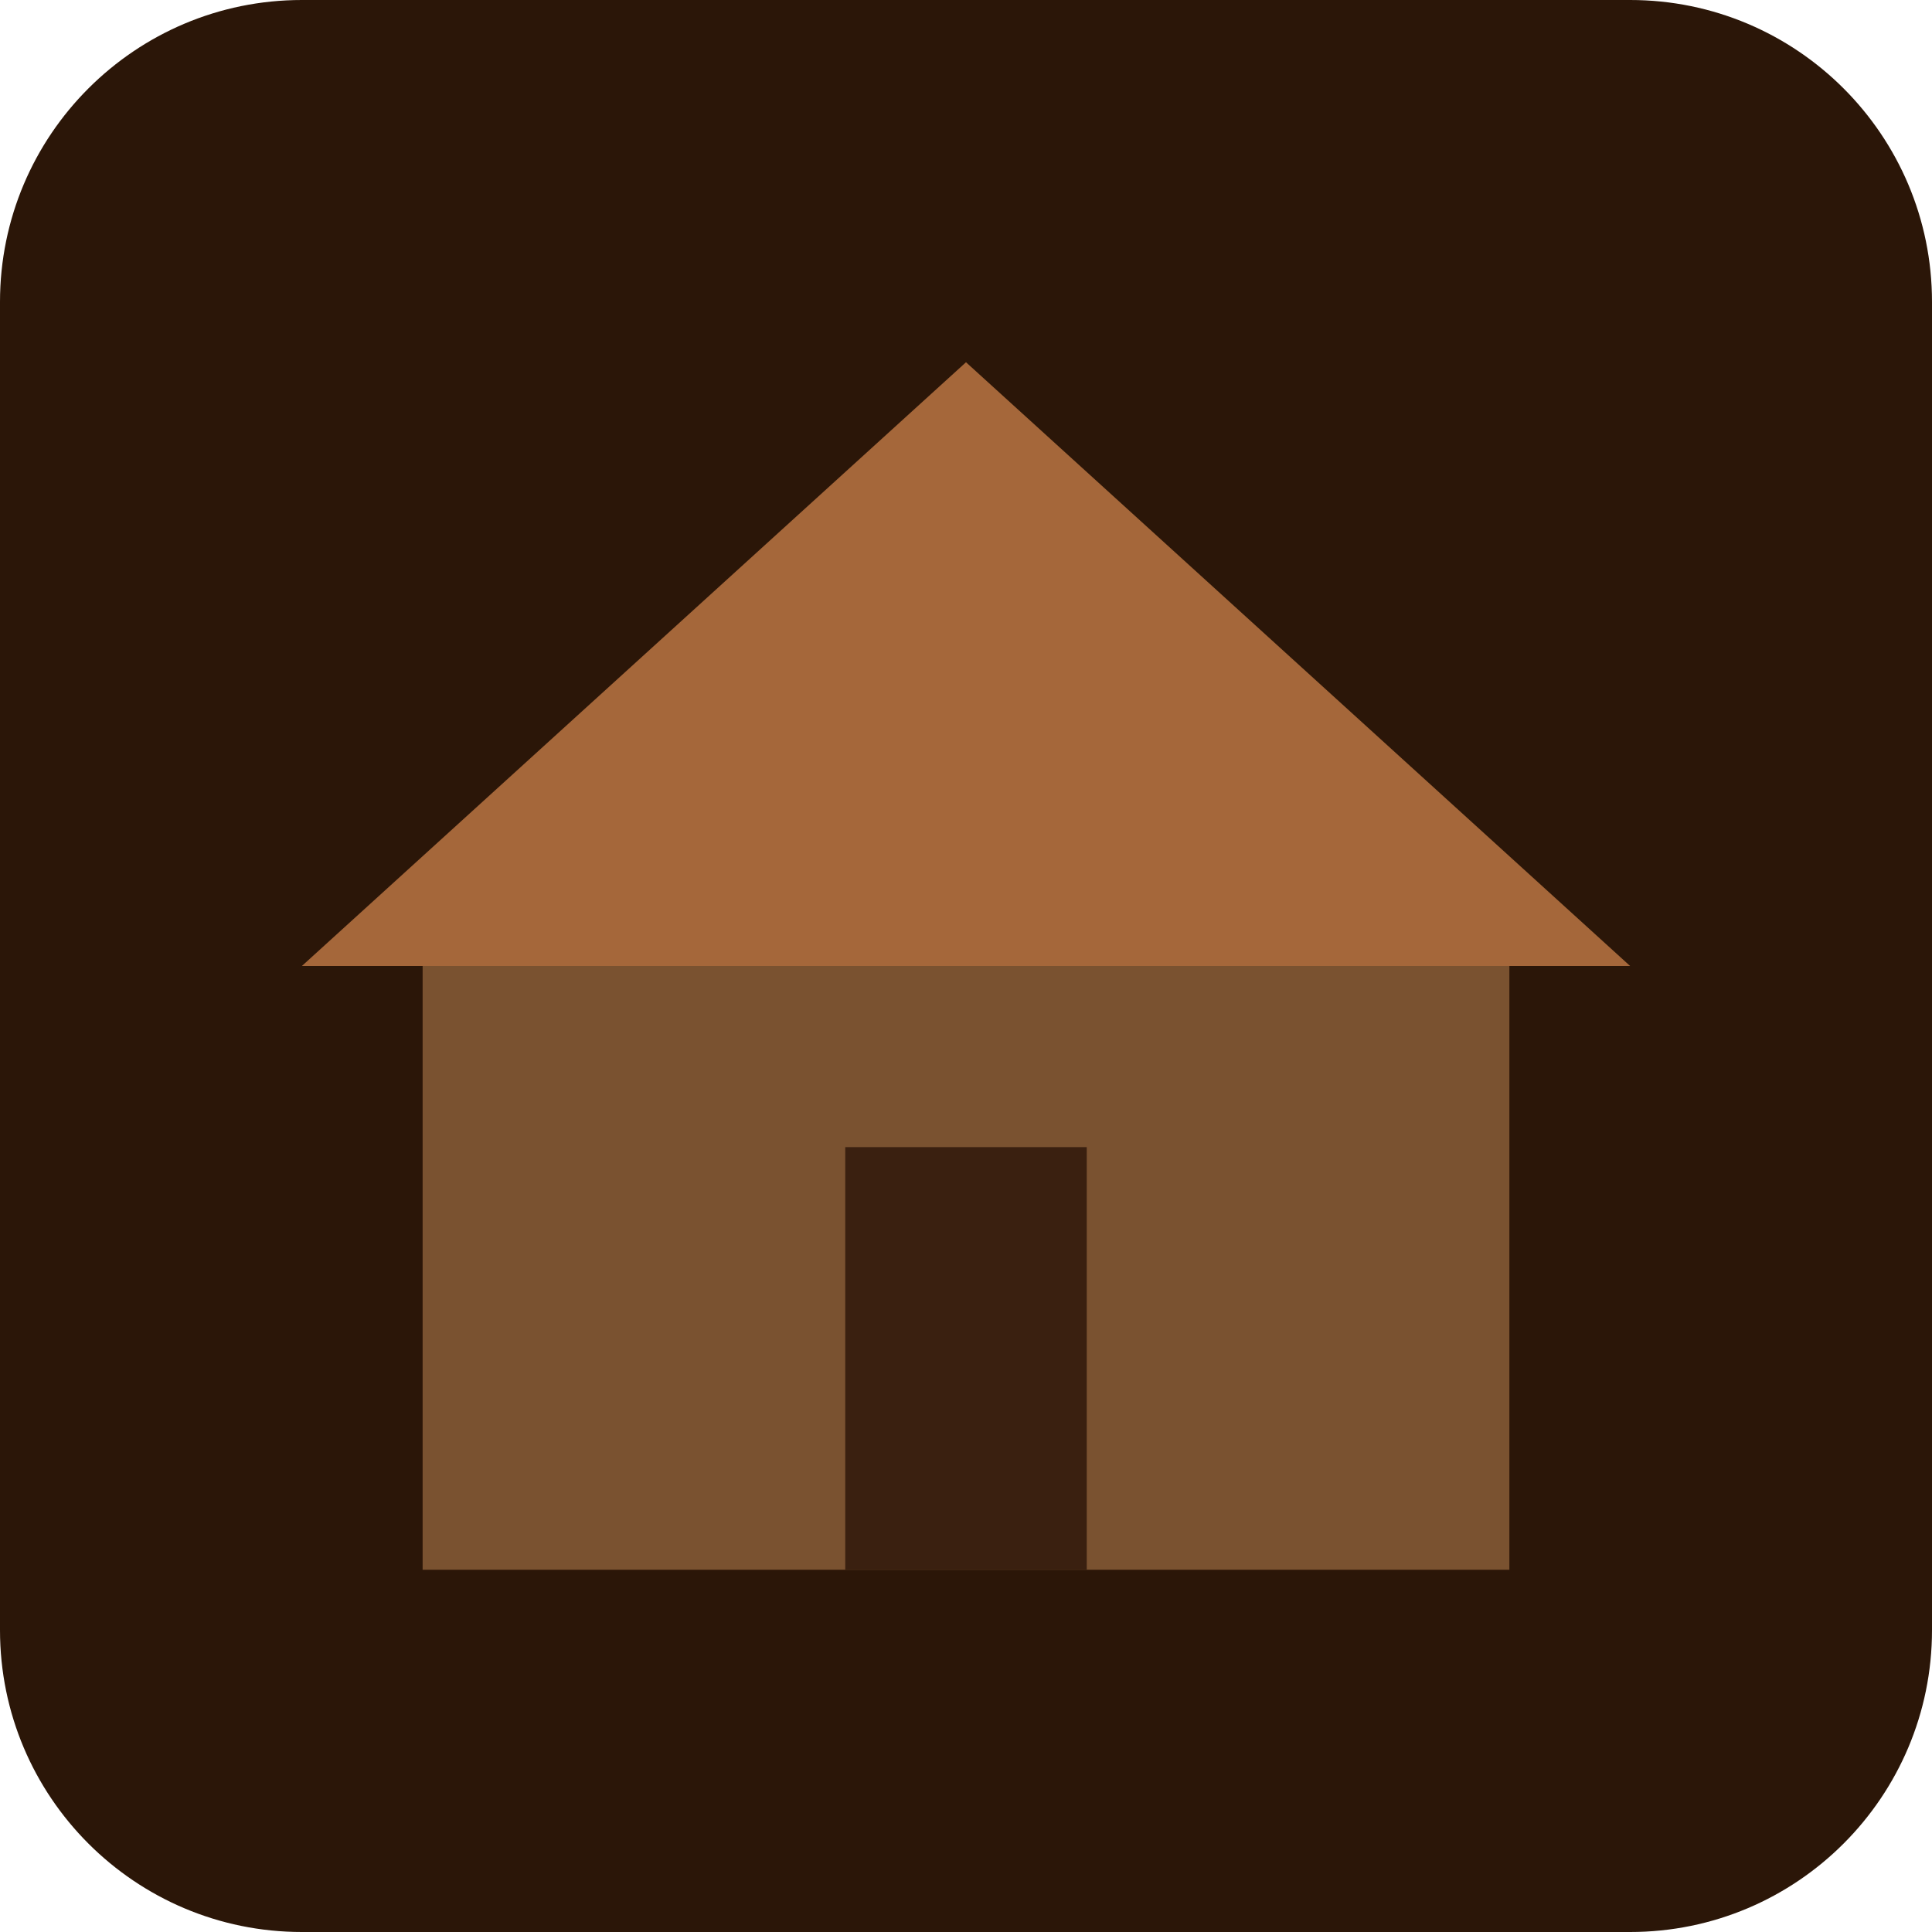
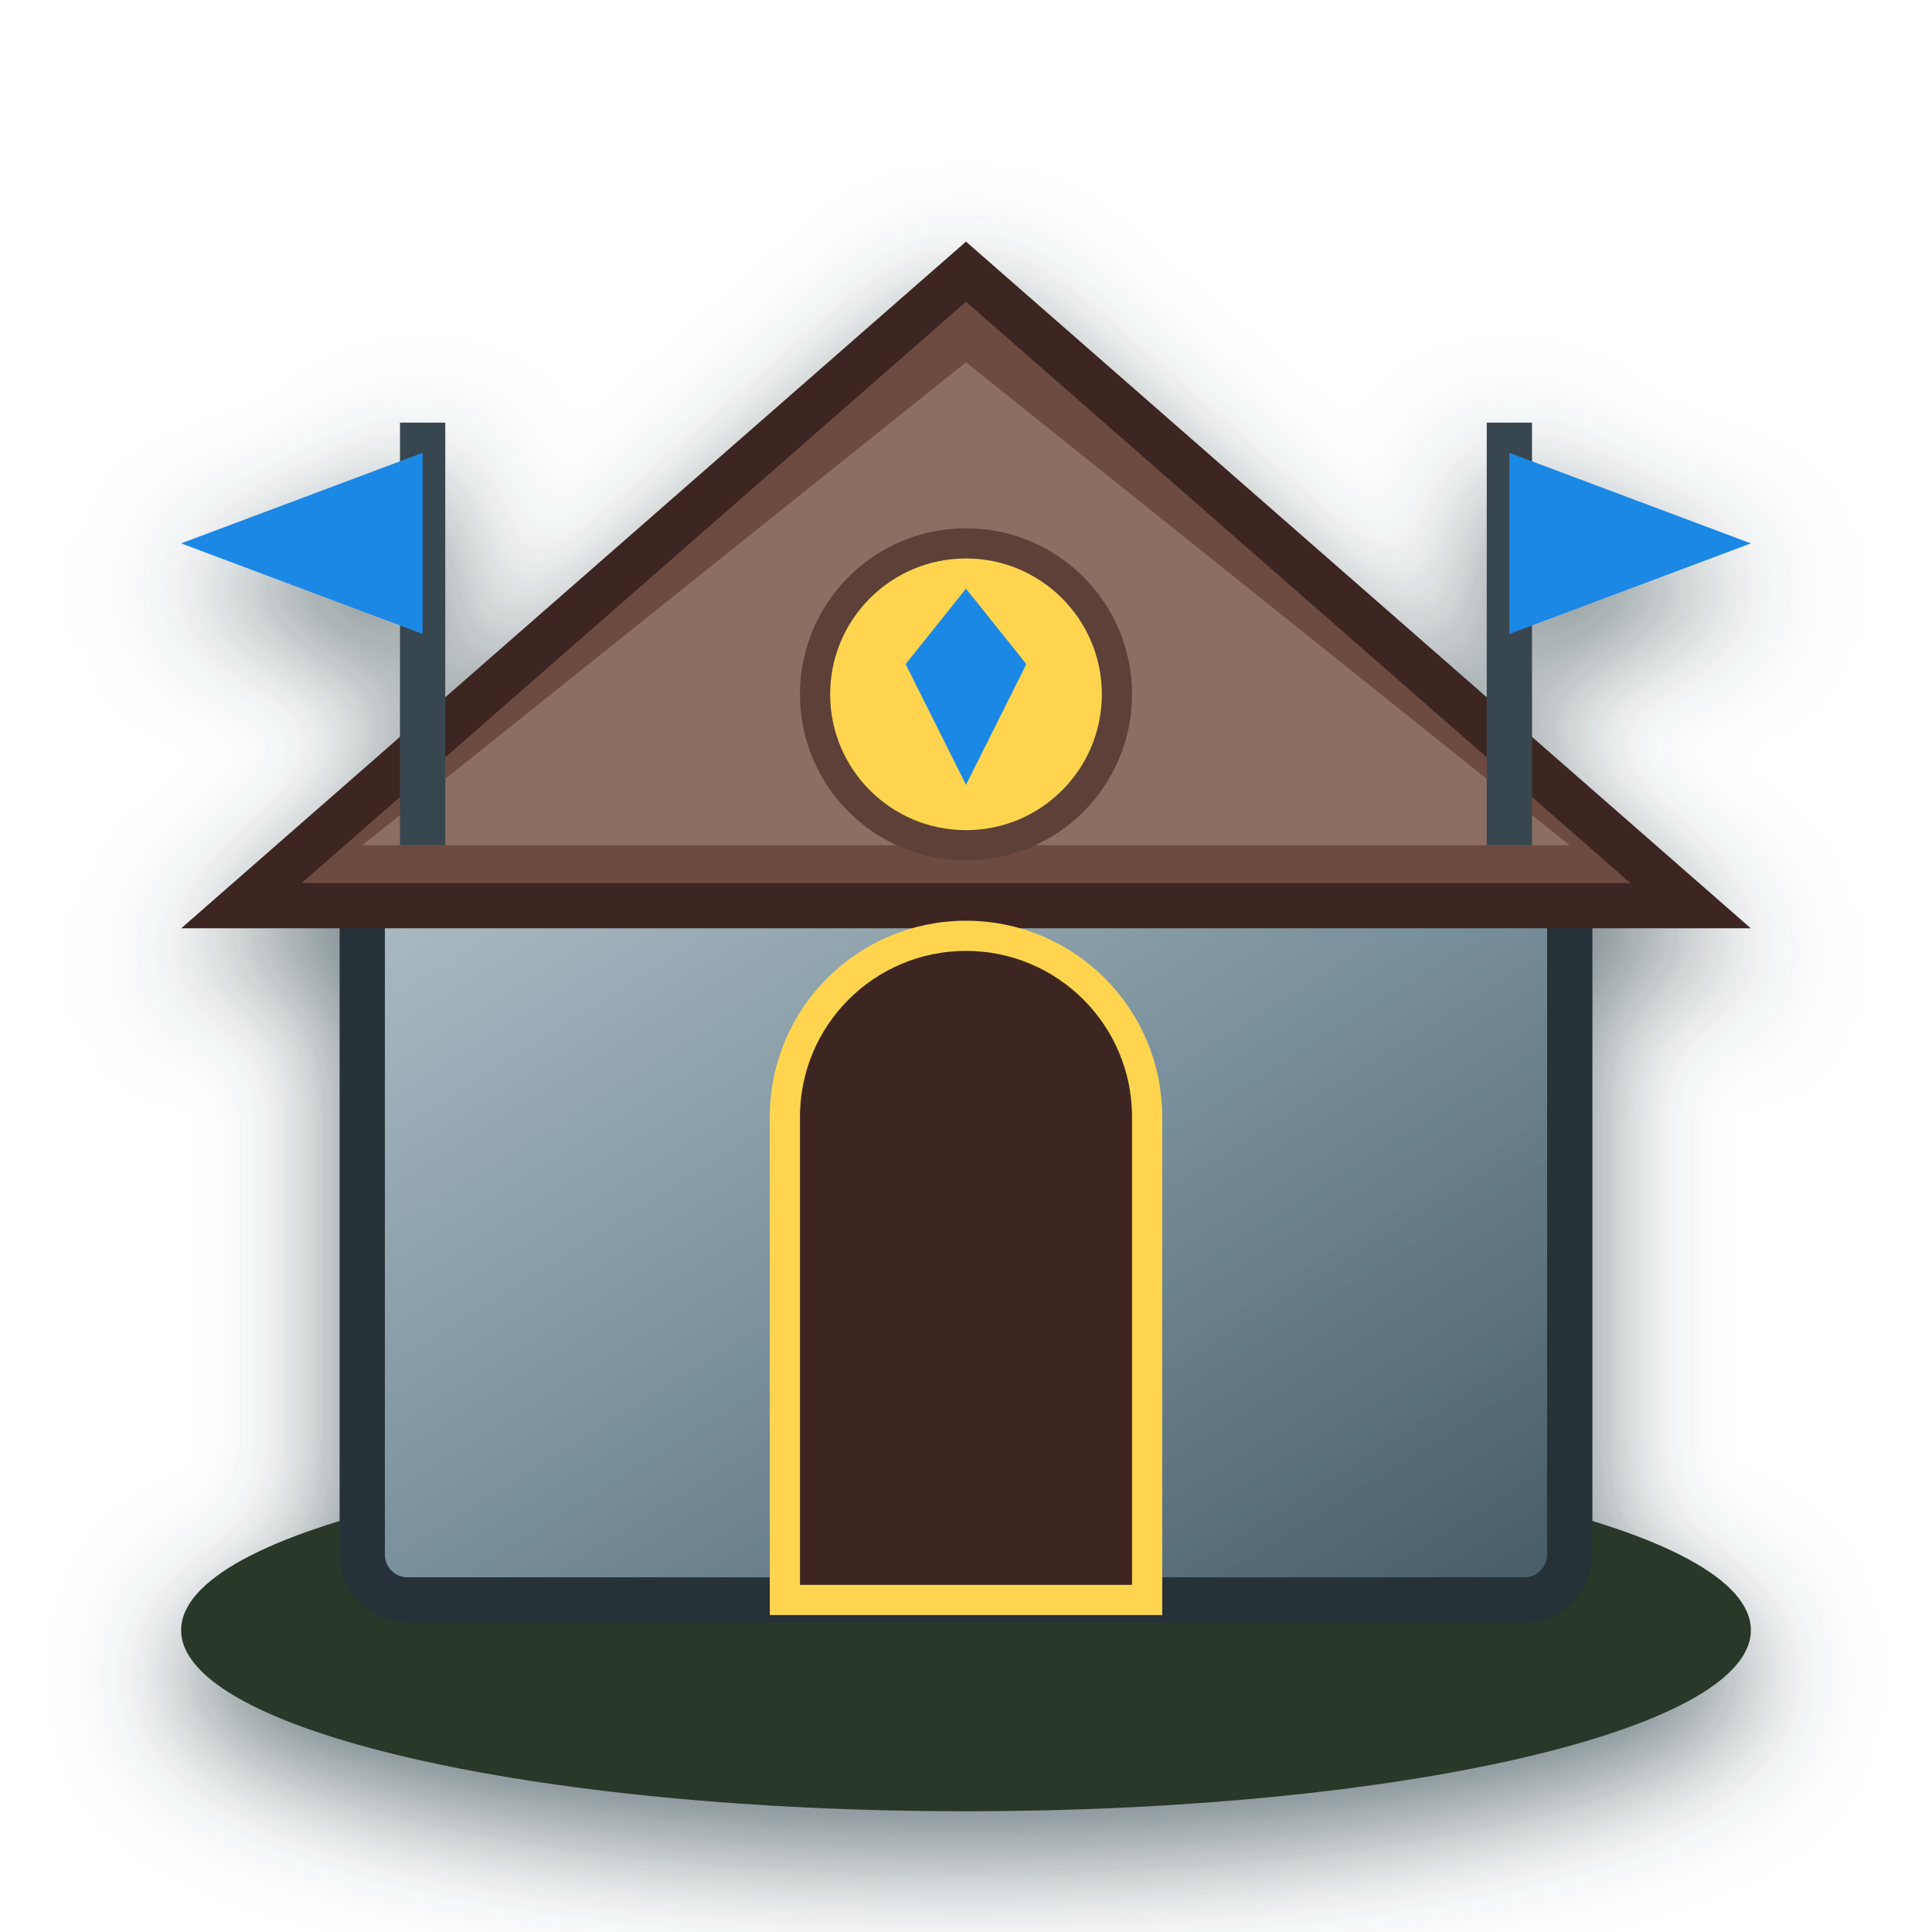
- <svg xmlns="http://www.w3.org/2000/svg" viewBox="0 0 64 64" role="img">
-   <rect width="64" height="64" rx="10" fill="#2b1608" />
-   <rect x="14" y="30" width="36" height="22" fill="#7a5230" />
-   <polygon fill="#a5673a" points="10,32 32,12 54,32" />
-   <rect x="28" y="38" width="8" height="14" fill="#3a2010" />
+ <svg xmlns="http://www.w3.org/2000/svg" viewBox="0 0 128 128" width="128" height="128">
+   <defs>
+     <linearGradient id="dwWall" x1="0%" y1="0%" x2="100%" y2="100%">
+       <stop offset="0%" stop-color="#b0bec5" />
+       <stop offset="50%" stop-color="#78909c" />
+       <stop offset="100%" stop-color="#455a64" />
+     </linearGradient>
+     <filter id="dwGlow" x="-10%" y="-10%" width="120%" height="120%">
+       <feDropShadow dx="0" dy="3" stdDeviation="4" flood-color="#37474f" flood-opacity="0.7" />
+     </filter>
+   </defs>
+   <g filter="url(#dwGlow)">
+     <ellipse cx="64" cy="108" rx="52" ry="12" fill="#2b3829" />
+     <rect x="24" y="56" width="80" height="50" rx="3" fill="url(#dwWall)" stroke="#263238" stroke-width="3" />
+     <polygon points="16,60 64,18 112,60" fill="#6d4c41" stroke="#3e2723" stroke-width="3" />
+     <polygon points="24,56 64,24 104,56" fill="#8d6e63" />
+     <path d="M 52 106 L 52 74 A 12 12 0 0 1 76 74 L 76 106 Z" fill="#3e2723" stroke="#ffd54f" stroke-width="2" />
+     <line x1="28" y1="56" x2="28" y2="28" stroke="#37474f" stroke-width="3" />
+     <path d="M 28 30 L 12 36 L 28 42 Z" fill="#1e88e5" />
+     <line x1="100" y1="56" x2="100" y2="28" stroke="#37474f" stroke-width="3" />
+     <path d="M 100 30 L 116 36 L 100 42 Z" fill="#1e88e5" />
+     <circle cx="64" cy="46" r="10" fill="#ffd54f" stroke="#5d4037" stroke-width="2" />
+     <polygon points="64,39 68,44 64,52 60,44" fill="#1e88e5" />
+   </g>
</svg>
